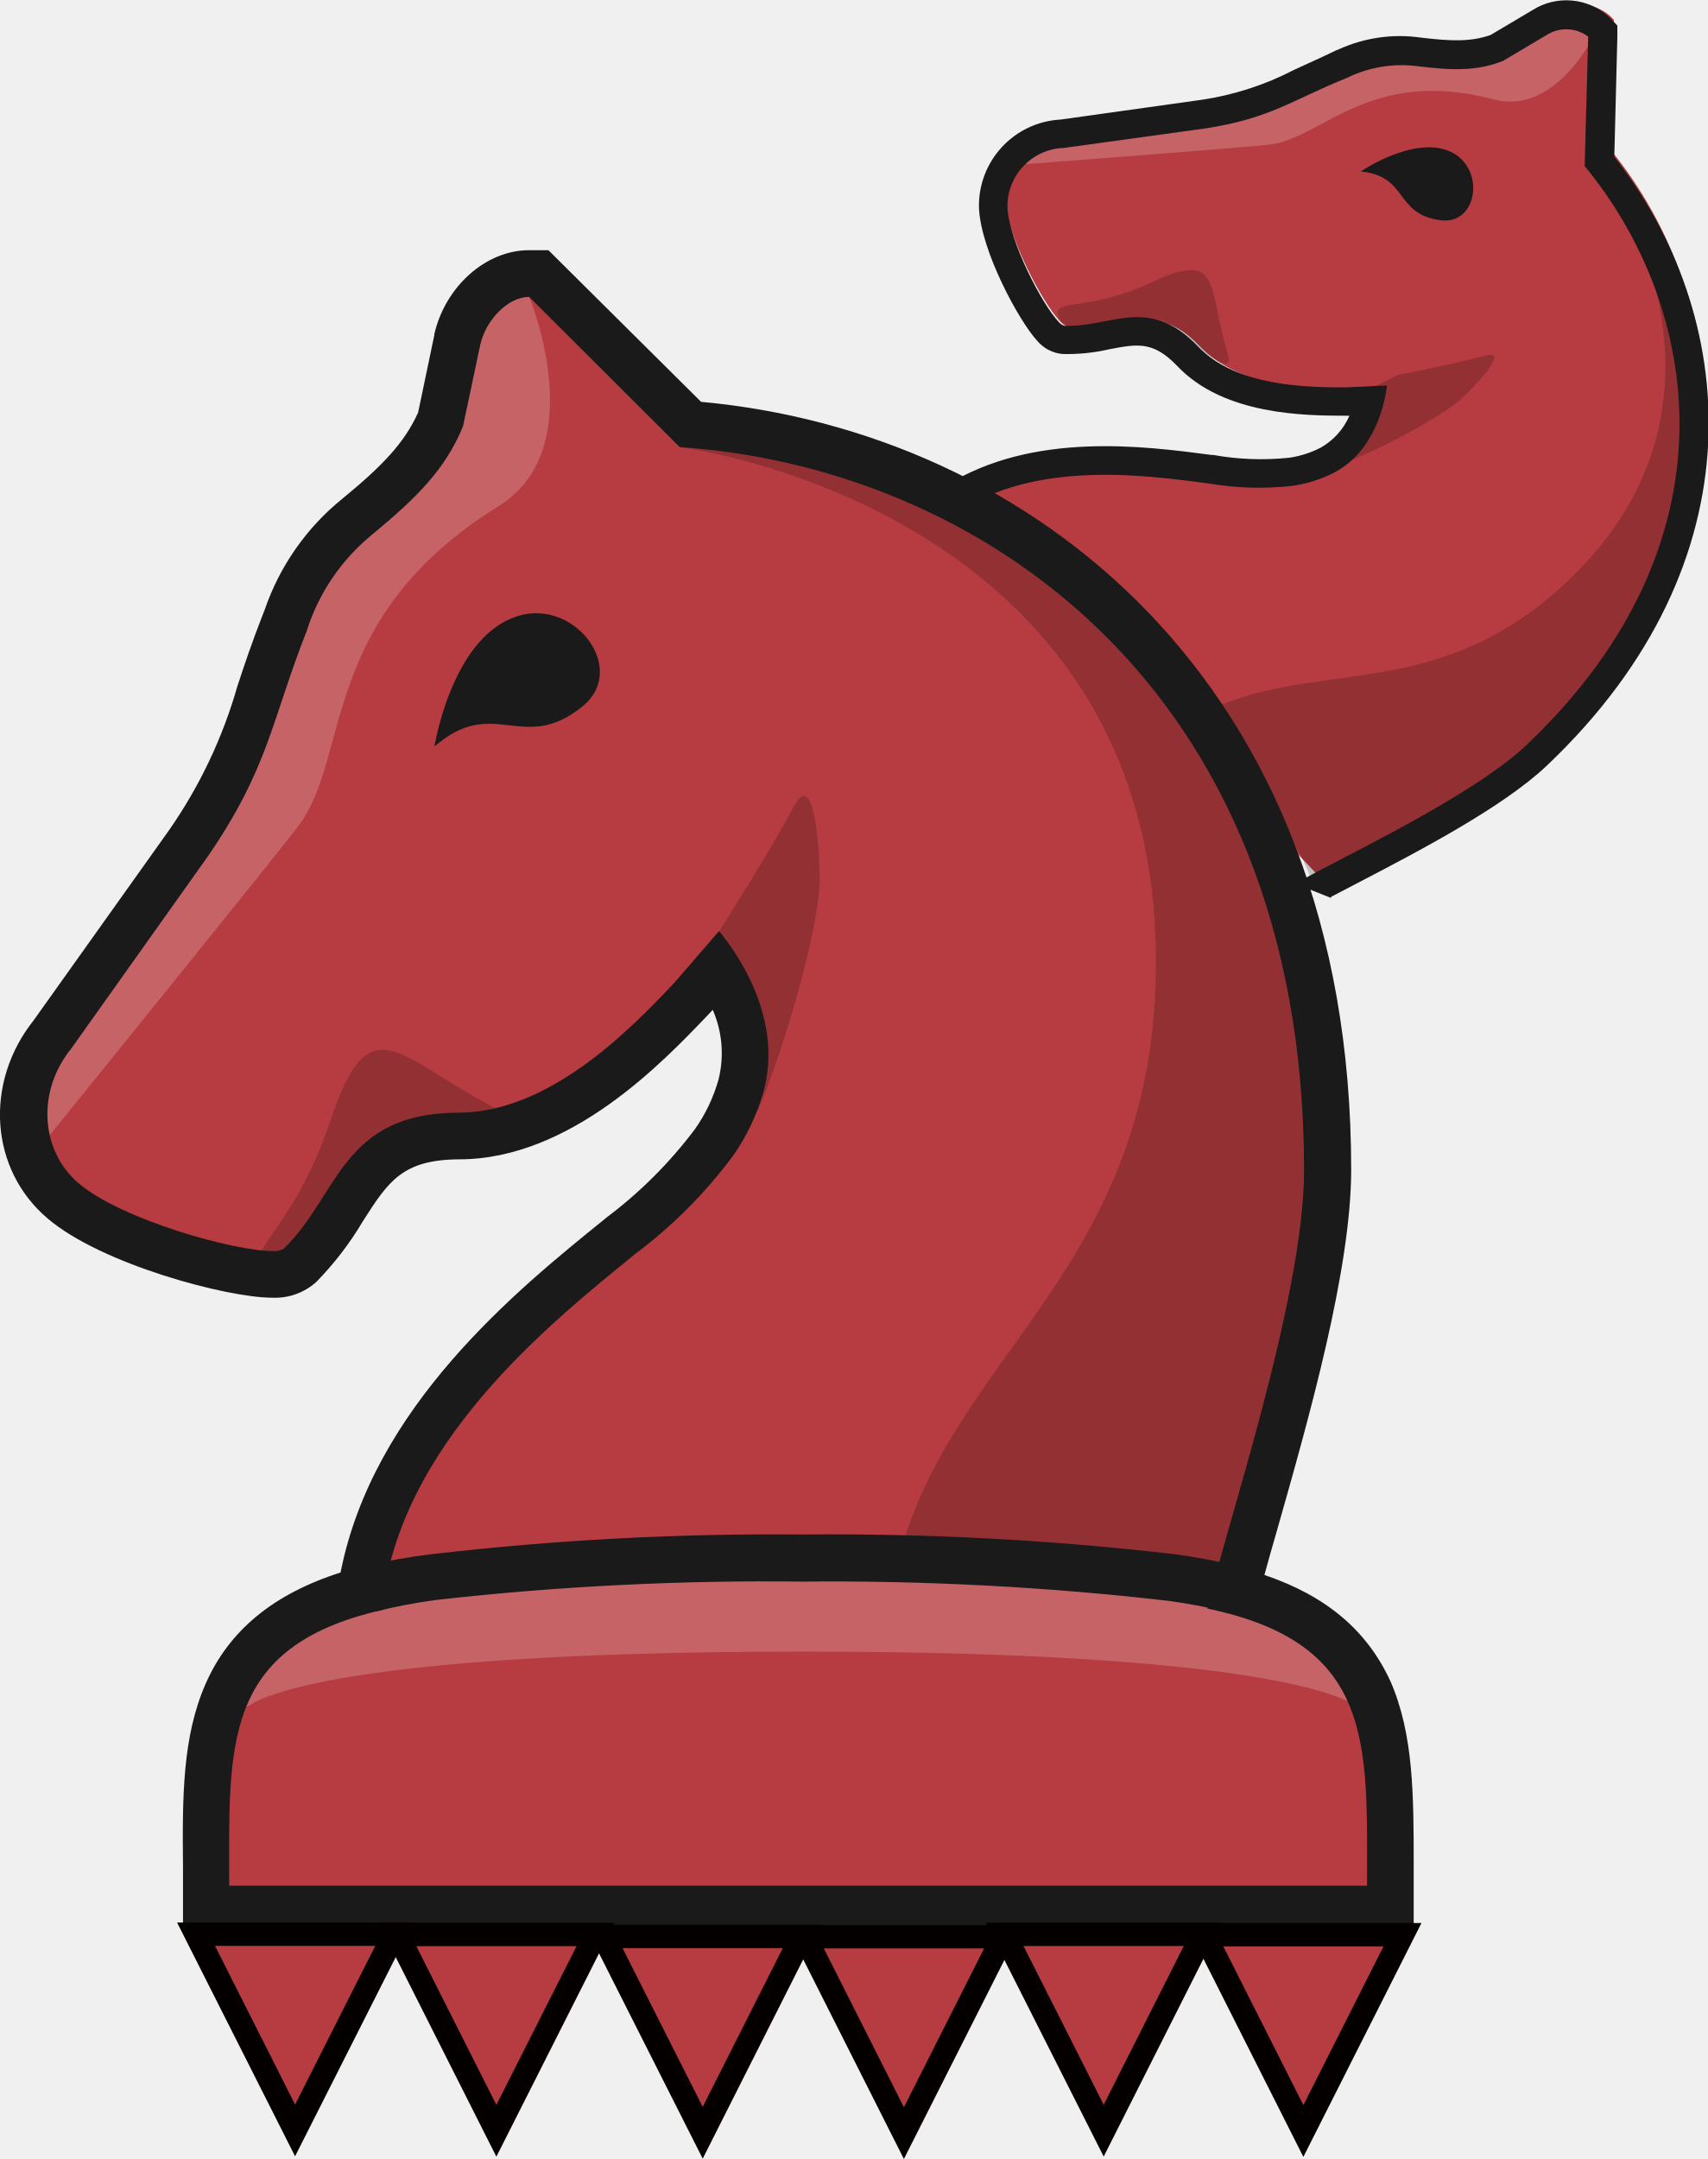
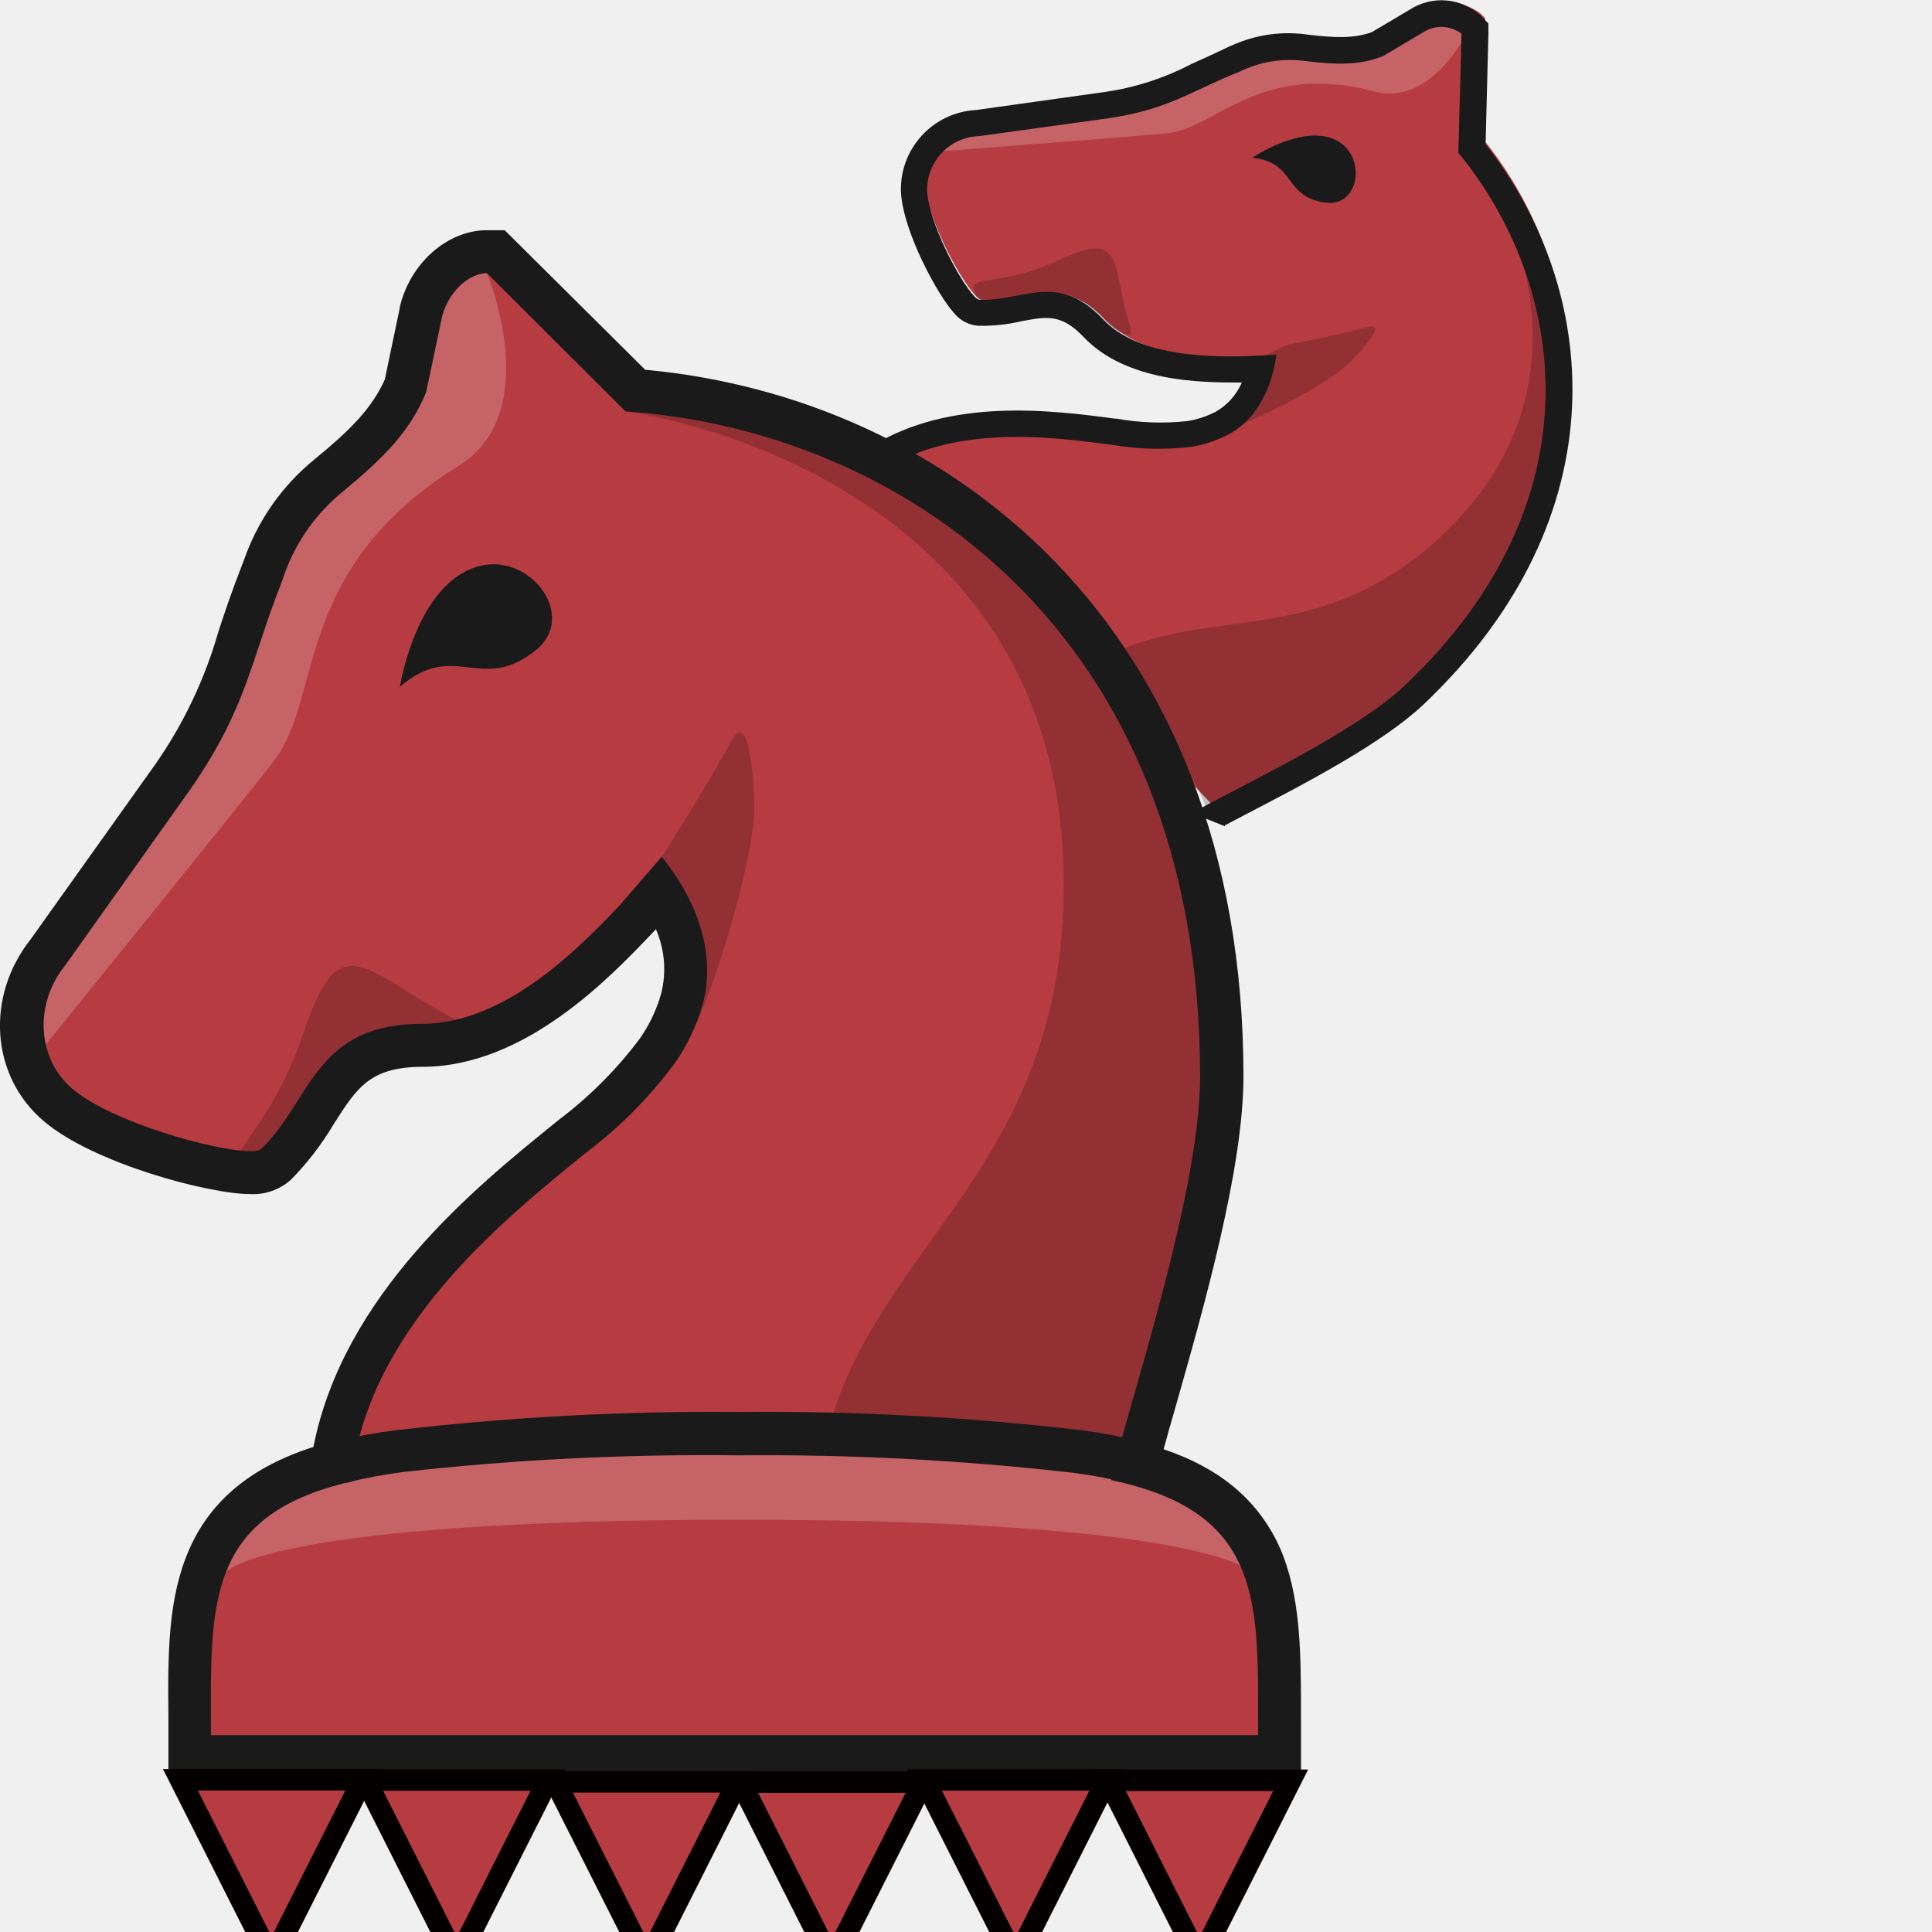
- <svg xmlns="http://www.w3.org/2000/svg" viewBox="0 0 146.44 185.09">
+ <svg xmlns="http://www.w3.org/2000/svg" viewBox="0 0 180 180">
  <defs>
    <style>.cls-1,.cls-9{fill:#b63c41;}.cls-2,.cls-5{opacity:0.2;}.cls-3,.cls-6{fill:#fff;}.cls-4{fill:#1a1a1a;}.cls-5,.cls-8{fill:#040000;}.cls-5,.cls-6,.cls-8{isolation:isolate;}.cls-6,.cls-7,.cls-8{opacity:0.2;}.cls-9{stroke:#040000;stroke-miterlimit:10;stroke-width:2px;}</style>
  </defs>
-   <g id="图层_2" data-name="图层 2">
-     <g id="图层_1-2" data-name="图层 1">
+   <g id="Layer_2" data-name="Layer 2">
+     <g id="Layer_1-2" data-name="Layer 1">
      <path class="cls-1" d="M113.37,75.43c.88-.49,2-1.08,3.3-1.75,5.19-2.7,12.3-6.4,16-9.87C141.3,55.62,146,46,146.17,36a36,36,0,0,0-8.09-23.17l.29-10.66V1.69L138,1.32A4.28,4.28,0,0,0,133,1l-3.65,2.23c-1.94.73-3.85.68-6.66.33a11.61,11.61,0,0,0-6.39,1l-.25.1c-1.39.56-2.56,1.11-3.59,1.58a26.42,26.42,0,0,1-8.25,2.67L92.06,10.54a6.21,6.21,0,0,0-5.93,6.38c.18,3.3,3.24,9,4.7,10.56a2.08,2.08,0,0,0,1.36.74,14.79,14.79,0,0,0,3.69-.39c2.56-.48,4.42-.82,6.92,1.79,3.65,3.86,10.33,3.88,13.53,3.89h0l2-.09a7.78,7.78,0,0,1-3.64,5.11,9.91,9.91,0,0,1-3.08,1,24.48,24.48,0,0,1-6.89-.19l-.15,0c-5.84-.78-15.52-2.09-22.64,2.9" />
      <g class="cls-2">
        <path class="cls-3" d="M128.11,8.53c5.59,1.47,9.06-6.39,9.06-6.39a3.05,3.05,0,0,0-3.86-.54l-3.68,2.25c-2.08.79-4.07.75-7,.39a10.93,10.93,0,0,0-6.07.9l-.25.11c-1.37.55-2.48,1.07-3.55,1.56a27.41,27.41,0,0,1-8.4,2.73L92.21,11.27h-.39A3.64,3.64,0,0,0,88,14.07s18.33-1.39,20.83-1.67C113.35,11.9,117.38,5.7,128.11,8.53Z" />
      </g>
      <path class="cls-4" d="M124.36,13c-3.13-1.42-7.69,1.7-7.69,1.7,4.09.4,2.87,3.61,6.76,4.17C126.7,19.39,127.43,14.42,124.36,13Z" />
      <path class="cls-5" d="M127.23,30.51c-2.31.66-7.33,1.62-7.33,1.62s-.83.39-2,1c0,0,1,.82-1.79,3.76-.72.77-3,3.66-1.46,3.06,4.57-1.77,9.45-4.59,10.78-5.88S129.53,29.85,127.23,30.51Z" />
      <path class="cls-5" d="M136.85,13.28s14.85,20.19-2.43,36.53c-11.57,10.94-22.07,6.3-31.78,11.6,0,0,8,8.62,9.82,14.1,0,0,14.83-6.34,21.34-12.5C140.46,56.71,156,32.47,136.85,13.28Z" />
      <path class="cls-5" d="M105.31,30.49c-1.84-5.9-.44-9.14-6.56-6.29-5.93,2.75-8.86,1.21-7.88,3.18s7.86-.94,9.21.32S106,32.7,105.31,30.49Z" />
      <path class="cls-4" d="M103.66,41.45a25.53,25.53,0,0,0,7.25.19,11.33,11.33,0,0,0,3.45-1.11c3.58-1.86,4.39-6.08,4.56-7.48l-3.56.16c-3.41,0-9.4-.09-12.66-3.52-4.23-4.43-7.45-1.59-11.44-1.76a1,1,0,0,1-.51-.36c-1.37-1.44-4.22-6.84-4.37-9.78a5,5,0,0,1,4.85-5.11L103.41,11c5.55-.86,7.44-2.46,12.09-4.33a10.65,10.65,0,0,1,6-1c3,.37,5.11.44,7.35-.44L132.61,3a3.12,3.12,0,0,1,3.56.14v0h0l-.3,11.1c9.82,11.9,13.51,32.1-5,49.64-4.79,4.53-16.22,9.78-19.81,11.88l3.06,1.22,0-.09,2.24-1.17c5.26-2.74,12.45-6.48,16.25-10.07,18.61-17.64,16.39-38.75,5.8-52.22l.26-10.24,0-1-.71-.74a5.42,5.42,0,0,0-6.57-.58l0,0L127.8,3c-1.68.59-3.36.54-6,.22a12.66,12.66,0,0,0-7,1l-.25.1C113.15,5,112,5.5,110.93,6A25.2,25.2,0,0,1,103,8.56L90.94,10.25a7.39,7.39,0,0,0-7,7.65c.2,3.68,3.43,9.63,5,11.33a3.21,3.21,0,0,0,2.18,1.12,16.12,16.12,0,0,0,4-.41c2.42-.46,3.75-.71,5.81,1.43,4,4.24,11,4.26,14.41,4.27h.36a5.8,5.8,0,0,1-2.45,2.73,8.62,8.62,0,0,1-2.7.87A23.26,23.26,0,0,1,104,39l-.15,0c-5.81-.77-15.27-2-22.68,2.59l0,3C88,39.29,98,40.71,103.66,41.45Z" />
      <path class="cls-1" d="M46.18,23.43h-.83c-2.72,0-5.43,2.48-6.16,5.64L37.74,36c-1.32,3.14-3.54,5.36-7.13,8.32A19.11,19.11,0,0,0,24.55,53l-.17.42c-.9,2.29-1.56,4.3-2.16,6.07A43.52,43.52,0,0,1,16.11,72.3L4.48,88.68C.86,93.19,1.26,99.44,5.4,103s14.4,6.3,17.9,6.3a3.33,3.33,0,0,0,2.42-.78,24.61,24.61,0,0,0,3.7-4.85c2.31-3.6,4-6.2,9.93-6.23,8.73,0,16.28-8,19.91-11.76h0l2.18-2.52c1.46,2.33,3.14,6.13,2,10.11A16.42,16.42,0,0,1,61.14,98a40.16,40.16,0,0,1-8,8l-.19.16c-7.52,6.08-20,16.15-22.08,30.28-13.33,3.64-13.3,12.93-13.27,23.62v3.61H119.21v-3.6c0-10.69.06-20-13.28-23.63.41-1.59,1-3.64,1.64-5.9,2.63-9.24,6.24-21.9,6.24-30.2,0-19.56-6.19-36-17.89-47.47A59,59,0,0,0,59.16,36.39L46.77,24Z" />
      <path class="cls-6" d="M68.82,141.59c43.07,0,47.54,4.75,47.54,4.75H117C115,136.16,92.46,135,92.46,135H45.35s-23.36.81-24.66,11.3h.59S25.75,141.59,68.82,141.59Z" />
      <g class="cls-7">
        <path class="cls-3" d="M42.75,43.39c8.06-5,2.6-18,2.6-18a5,5,0,0,0-5,4l-1.46,6.92c-1.41,3.38-3.71,5.7-7.46,8.8a18.12,18.12,0,0,0-5.76,8.26l-.16.42c-.89,2.26-1.52,4.17-2.14,6a44.32,44.32,0,0,1-6.22,13.1L5.53,89.32c-.15.15-.3.31-.44.47a6,6,0,0,0-1,7.74s19-23.45,21.51-26.74C30.11,64.81,27.27,53,42.75,43.39Z" />
      </g>
      <path class="cls-4" d="M43.89,53C38.66,55.09,37.25,64,37.25,64c5.08-4.42,7.53.65,12.59-3.36C54.11,57.34,49,50.85,43.89,53Z" />
      <path class="cls-8" d="M68,69.25c-1.82,3.49-6.33,10.57-6.33,10.57s-.47,1.43-1,3.46c0,0,2.08-.23,2.47,6.39.1,1.72.93,7.76,2,5.18,3-7.44,5.18-16.44,5.14-19.49S69.79,65.76,68,69.25Z" />
      <path class="cls-8" d="M58.28,38.33S99.11,43.4,99.11,82.44c0,26.14-17.38,33.44-22,51,0,0,19.33.15,27.88,4.19,0,0,9.18-24.84,9.18-39.56C114.16,83,102.72,37.18,58.28,38.33Z" />
      <path class="cls-8" d="M43.23,95.38c-9.11-4.47-11.41-9.79-14.91.72-3.4,10.18-8.55,11.93-5.09,13S31,98.65,34,98.46,46.64,97.05,43.23,95.38Z" />
      <path class="cls-4" d="M45.35,25.43l12.93,12.9c25.26,1.71,53.53,20.1,53.53,62,0,11.12-7,31.49-8.29,37.57,14.39,3,13.69,11.63,13.69,23.76H19.65c0-12-.68-20.47,13.08-23.63,1.38-14.19,14.38-24.54,21.72-30.52a41.27,41.27,0,0,0,8.41-8.44,18.21,18.21,0,0,0,2.57-5.37c1.82-6.37-2.3-12.09-3.78-13.88l-3.83,4.43C54,88.3,47.11,95.36,39.34,95.39c-10.05,0-10.29,7.09-15,11.65a1.65,1.65,0,0,1-1,.21c-3.27,0-12.92-2.68-16.61-5.82-3.22-2.74-3.64-7.82-.62-11.54l11.7-16.46c5.23-7.6,5.46-11.65,8.48-19.32a17.46,17.46,0,0,1,5.64-8.3c3.81-3.15,6.28-5.61,7.77-9.27l1.48-7c.5-2.16,2.39-4.09,4.21-4.09m1.66-4h-1.7c-3.68,0-7.16,3.09-8.11,7.19v.08l-1.39,6.64C34.67,38,32.71,40,29.36,42.75a21,21,0,0,0-6.66,9.51l-.16.41c-.92,2.34-1.6,4.37-2.19,6.17a41.55,41.55,0,0,1-5.86,12.34L2.88,87.48c-4.25,5.35-3.77,12.79,1.23,17,4.6,3.91,15.36,6.77,19.2,6.77a5.29,5.29,0,0,0,3.8-1.34,27.34,27.34,0,0,0,4-5.21c2.18-3.41,3.38-5.28,8.25-5.31C48.94,99.39,56.89,91,60.71,87l.07-.07.06-.07.27-.29a9.3,9.3,0,0,1,.49,6,13.94,13.94,0,0,1-2,4.21A38.11,38.11,0,0,1,52,104.38l-.19.16C44.25,110.64,32,120.6,29.2,134.81c-5.78,1.84-9.58,5-11.57,9.54s-2,9.68-1.94,15.66v5.6H121.21V160c0-6.07,0-11.32-2-15.88-2-4.32-5.44-7.28-10.8-9.1.33-1.2.71-2.56,1.13-4,2.66-9.36,6.31-22.17,6.31-30.75,0-42.1-27.74-63.26-55.74-65.82L48.18,22.6,47,21.43Z" />
      <path class="cls-4" d="M68.82,135.59a252.74,252.74,0,0,1,31.36,1.65,44.94,44.94,0,0,1,5.17,1l.66-4a47.93,47.93,0,0,0-5.32-1,255.07,255.07,0,0,0-31.87-1.69h0A255.12,255.12,0,0,0,37,133.24a48,48,0,0,0-5.58,1l.82,3.91a44.74,44.74,0,0,1,5.26-1A252.77,252.77,0,0,1,68.82,135.59Z" />
      <polygon class="cls-9" points="25.3 182.64 33.8 165.82 16.81 165.82 25.3 182.64" />
      <polygon class="cls-9" points="42.56 182.67 51.06 165.84 34.07 165.84 42.56 182.67" />
      <polygon class="cls-9" points="60.25 182.84 68.74 166.01 51.75 166.01 60.25 182.84" />
      <polygon class="cls-9" points="77.5 182.87 86 166.04 69.01 166.04 77.5 182.87" />
      <polygon class="cls-9" points="94.63 182.66 103.12 165.83 86.13 165.83 94.63 182.66" />
      <polygon class="cls-9" points="111.75 182.69 120.25 165.86 103.26 165.86 111.75 182.69" />
    </g>
  </g>
</svg>
